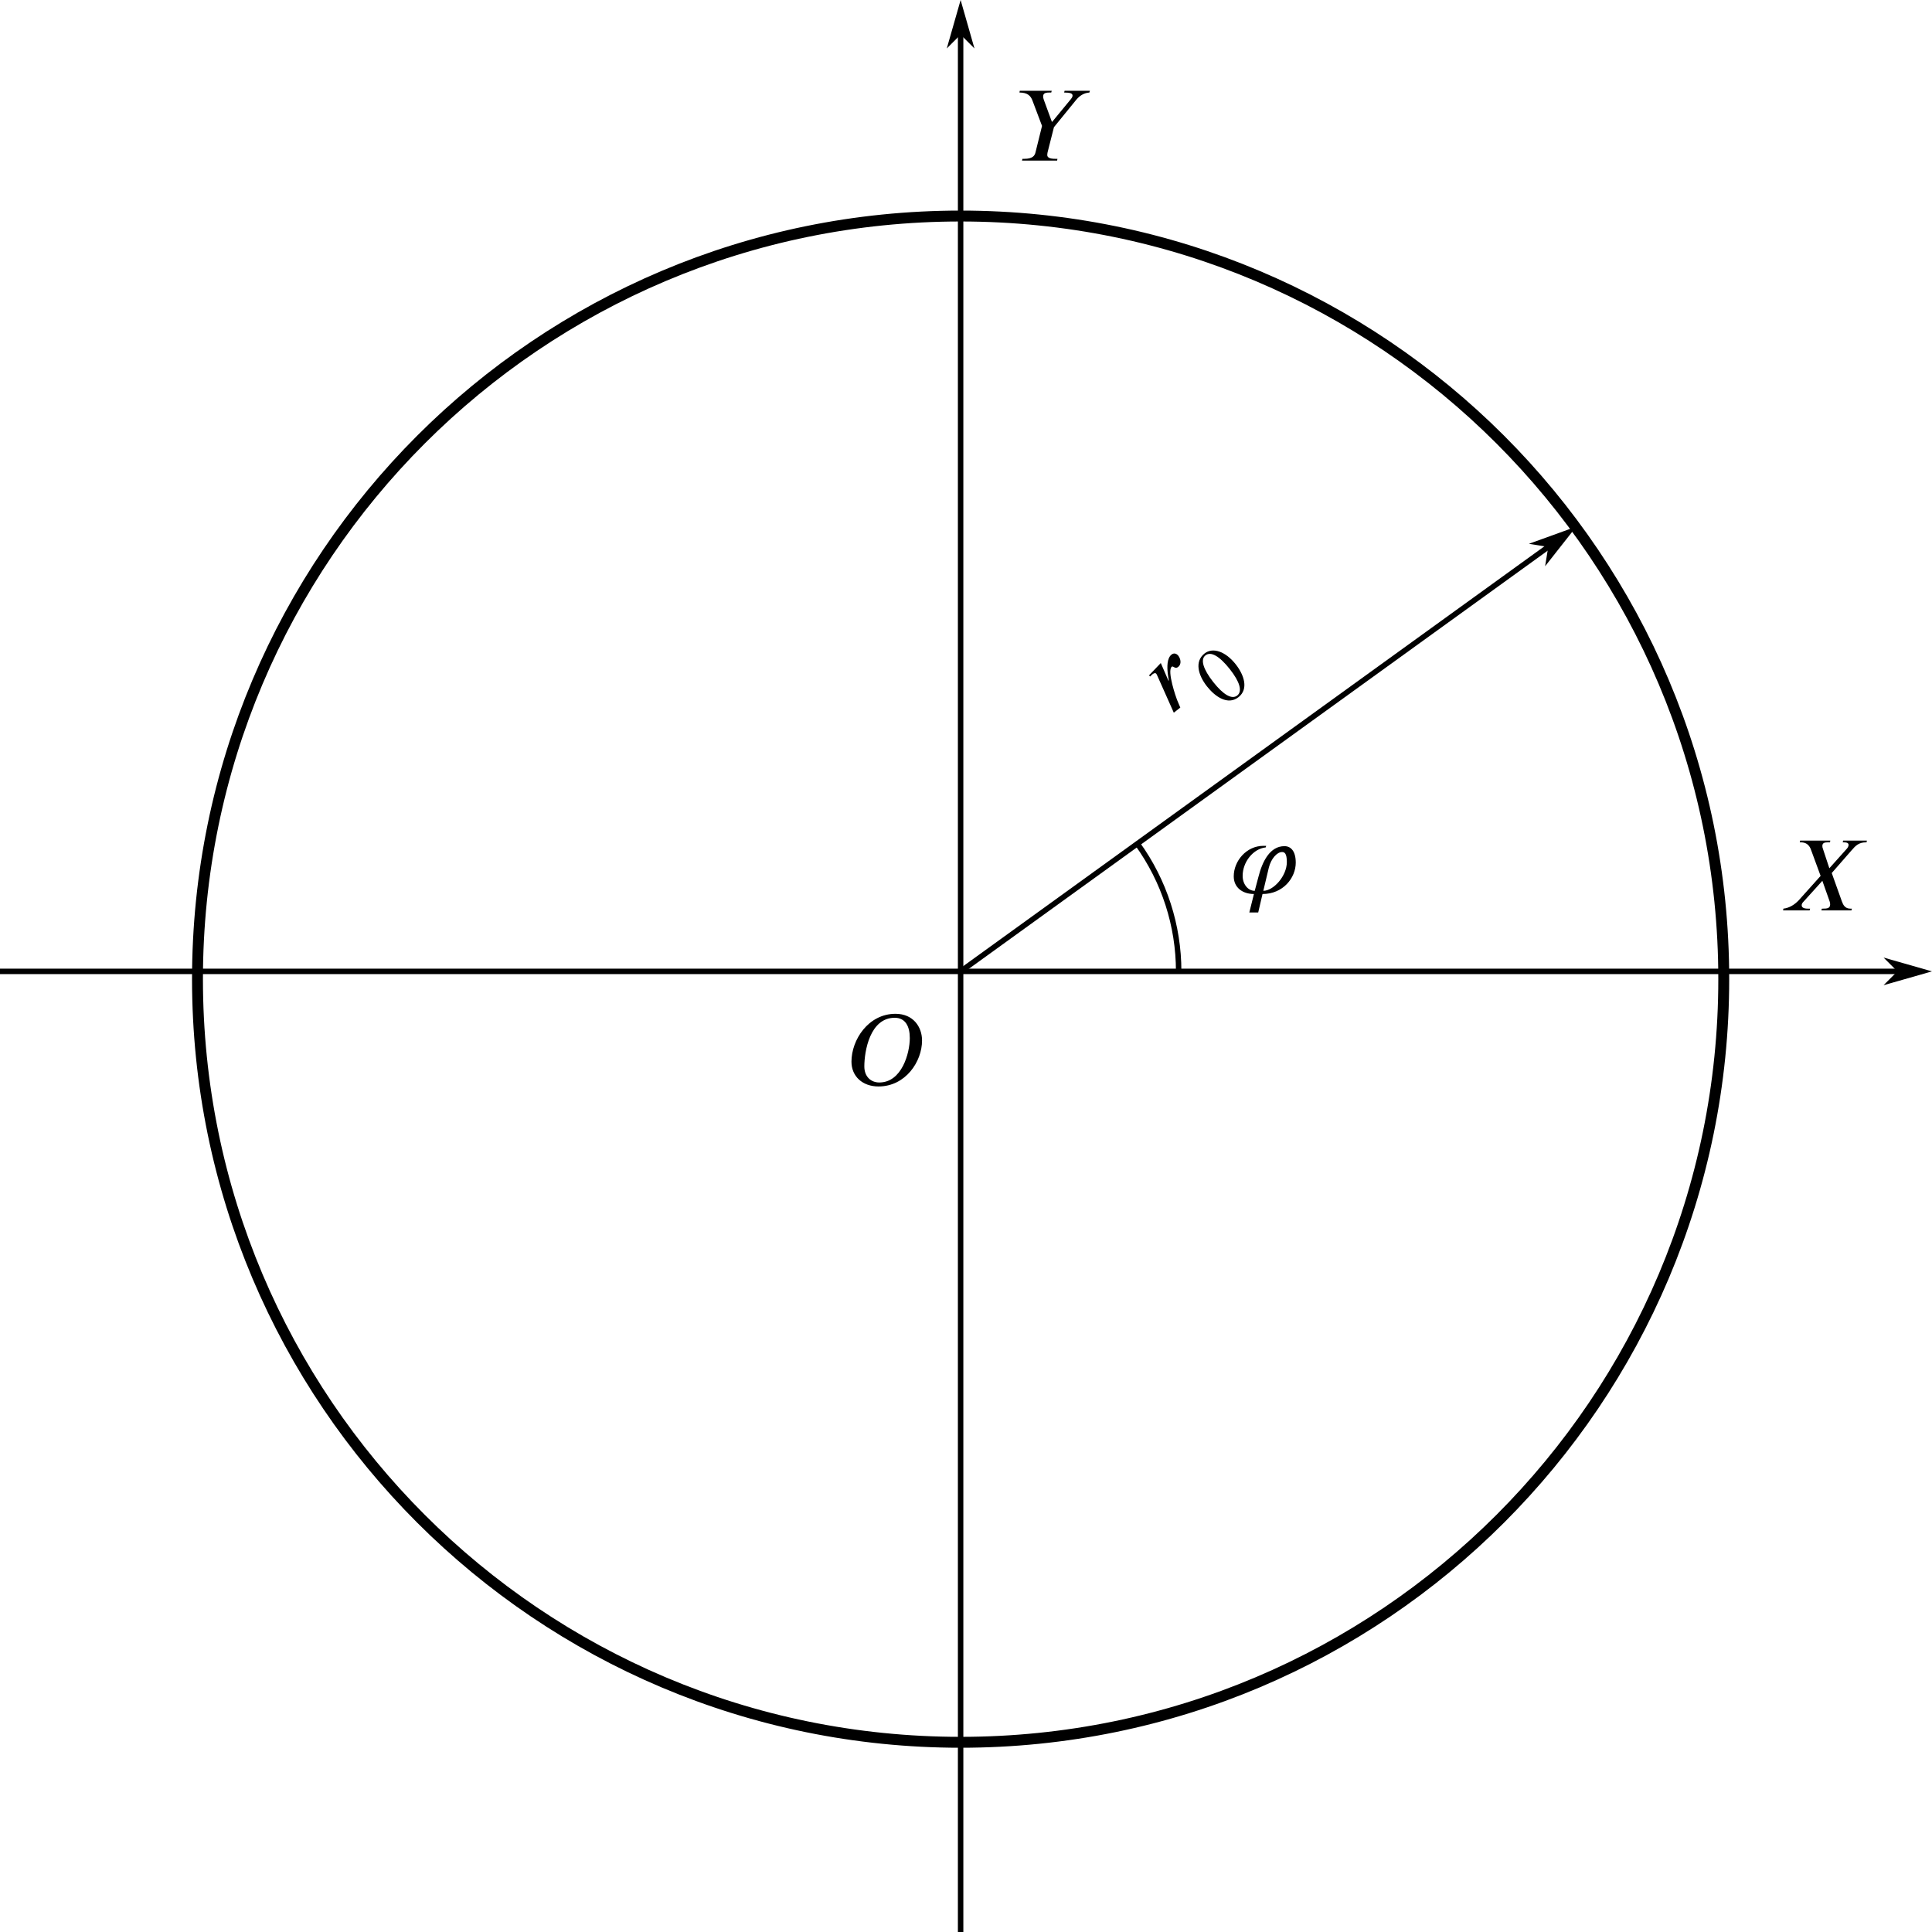
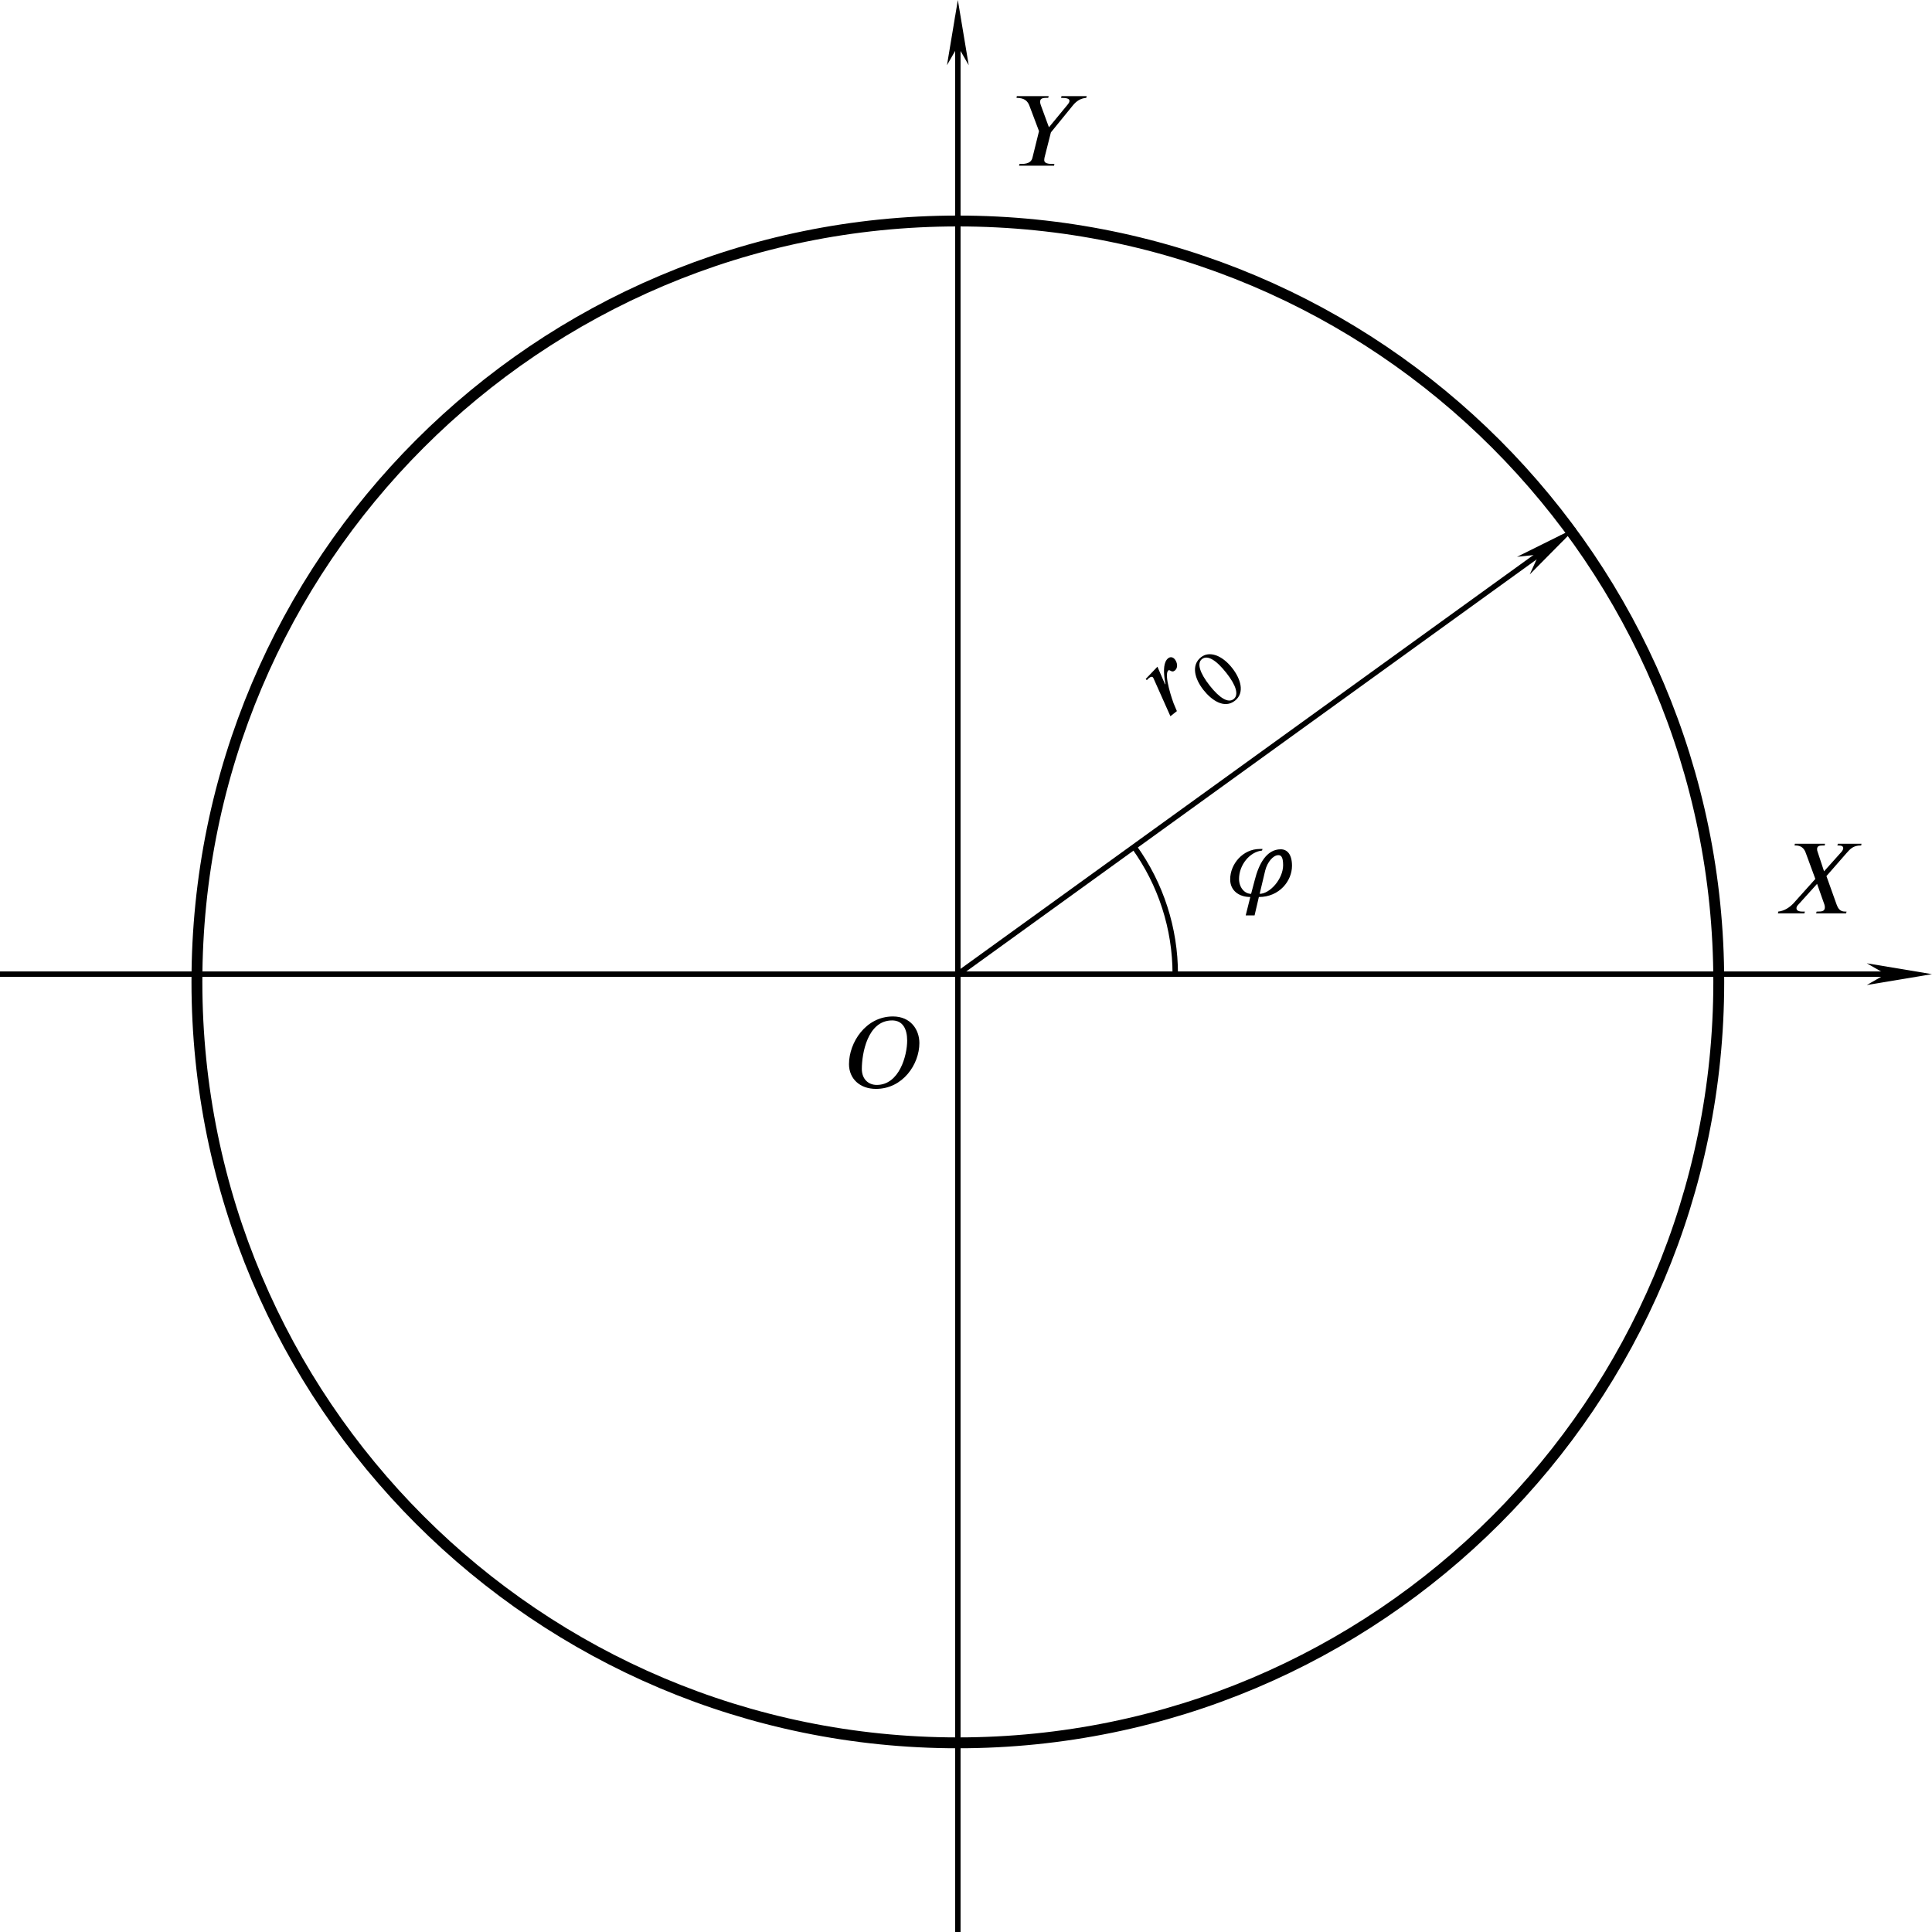
- <svg xmlns="http://www.w3.org/2000/svg" version="1.1" id="svg3557" width="177.217" height="177.217" viewBox="0 0 177.217 177.217">
+ <svg xmlns="http://www.w3.org/2000/svg" version="1.1" id="svg3557" width="177.732" height="177.732" viewBox="0 0 177.732 177.732">
  <defs id="defs3561">
    <marker style="overflow:visible" id="marker4234" refX="0" refY="0" orient="auto">
      <path transform="matrix(-0.4,0,0,-0.4,-4,0)" style="fill:#000000;fill-opacity:1;fill-rule:evenodd;stroke:#000000;stroke-width:1pt;stroke-opacity:1" d="M 0,0 5,-5 -12.5,0 5,5 Z" id="path4232" />
    </marker>
    <marker style="overflow:visible" id="marker4224" refX="0" refY="0" orient="auto">
      <path transform="matrix(-0.4,0,0,-0.4,-4,0)" style="fill:#000000;fill-opacity:1;fill-rule:evenodd;stroke:#000000;stroke-width:1pt;stroke-opacity:1" d="M 0,0 5,-5 -12.5,0 5,5 Z" id="path4222" />
    </marker>
    <marker style="overflow:visible" id="marker4202" refX="0" refY="0" orient="auto">
      <path transform="matrix(-0.4,0,0,-0.4,-4,0)" style="fill:#000000;fill-opacity:1;fill-rule:evenodd;stroke:#000000;stroke-width:1pt;stroke-opacity:1" d="M 0,0 5,-5 -12.5,0 5,5 Z" id="path4200" />
    </marker>
    <defs id="id-546ff7f2-7c52-48fe-b2e7-33e5746c4b0d">
      <g id="id-043e26a7-4182-4f7f-85b7-5c379d20dc3e">
        <symbol overflow="visible" id="id-c1e095c8-1025-41bc-8027-5150f18ab8af">
          <path style="stroke:none;stroke-width:0" d="m 1.938,-0.703 h -1.25 v -5.781 h 1.25 z M 2.625,0 V -7.188 H 0 V 0 Z m 0,0" id="id-b80e0904-2680-4755-98b4-23636cf1af49" />
        </symbol>
        <symbol overflow="visible" id="id-fd27ad17-60bb-4777-aede-4861d7eeaaab">
          <path style="stroke:none;stroke-width:0" d="m 6.266,-4.656 c 0,1.484 -0.781,4.375 -3,4.375 -0.812,0 -1.469,-0.562 -1.469,-1.578 0,-1.484 0.547,-4.781 2.984,-4.781 1.062,0 1.484,0.859 1.484,1.984 z m 1.203,0.25 c 0,-1.328 -0.859,-2.625 -2.609,-2.625 -2.672,0 -4.328,2.562 -4.328,4.703 0,1.438 1.078,2.438 2.656,2.438 2.656,0 4.281,-2.438 4.281,-4.516 z m 0,0" id="id-80c47477-1277-4bf7-984a-fefd9128f47f" />
        </symbol>
        <symbol overflow="visible" id="id-95eac9c9-53c5-4bf3-8815-7d8f1048acbb">
          <path style="stroke:none;stroke-width:0" d="M 8.5,-6.859 H 6.172 L 6.125,-6.688 h 0.094 c 0.344,0 0.469,0.078 0.484,0.25 0,0.109 -0.062,0.25 -0.156,0.359 L 4.812,-4.141 4.188,-6.031 C 4.141,-6.141 4.125,-6.234 4.125,-6.328 4.125,-6.641 4.359,-6.688 4.672,-6.688 H 4.875 L 4.906,-6.859 H 1.938 L 1.906,-6.688 H 2 c 0.766,0 0.953,0.547 1.062,0.875 L 3.953,-3.391 1.781,-0.969 C 1.391,-0.562 0.875,-0.234 0.297,-0.172 L 0.266,0 H 2.875 L 2.922,-0.172 H 2.688 c -0.406,0 -0.594,-0.125 -0.594,-0.328 0,-0.094 0.031,-0.188 0.125,-0.297 L 4.125,-2.906 4.844,-0.875 c 0.031,0.109 0.047,0.188 0.047,0.281 0,0.391 -0.297,0.422 -0.703,0.422 H 4.078 L 4.031,0 H 6.984 L 7.031,-0.172 H 6.875 c -0.516,0 -0.703,-0.359 -0.828,-0.703 l -1,-2.797 L 7,-5.906 C 7.391,-6.359 7.703,-6.688 8.422,-6.688 H 8.469 Z m 0,0" id="id-23f87c48-5cda-4adf-8571-248bc0f002d5" />
        </symbol>
        <symbol overflow="visible" id="id-36c4fb98-ee78-452a-978c-6b3d538bbf2c">
          <path style="stroke:none;stroke-width:0" d="M 7.297,-6.859 H 4.812 L 4.766,-6.688 c 0.609,0 0.828,0.094 0.828,0.297 0,0.109 -0.047,0.203 -0.172,0.359 L 3.594,-3.812 H 3.562 L 2.766,-5.984 C 2.75,-6.062 2.703,-6.172 2.703,-6.266 2.703,-6.531 2.781,-6.688 3.312,-6.688 H 3.5 L 3.547,-6.859 H 0.406 L 0.375,-6.688 c 0.797,0 1.109,0.328 1.281,0.797 L 2.594,-3.406 1.953,-0.812 C 1.875,-0.469 1.656,-0.172 0.844,-0.172 H 0.672 L 0.625,0 h 3.453 l 0.031,-0.172 H 3.906 c -0.609,0 -0.797,-0.156 -0.797,-0.375 0,-0.109 0.016,-0.172 0.031,-0.266 l 0.625,-2.469 2.188,-2.688 C 6.281,-6.359 6.672,-6.641 7.25,-6.688 Z m 0,0" id="id-96fcd76f-3849-43f5-b21f-5a1c1e569f3a" />
        </symbol>
        <symbol overflow="visible" id="id-4d42abd2-81bb-4988-b485-675cf0320e06">
          <path style="stroke:none;stroke-width:0" d="m 3.984,-2.5 c 0.219,-0.859 0.797,-1.516 1.297,-1.516 0.234,0 0.469,0.125 0.469,0.984 0,1.375 -1.312,2.828 -2.312,2.828 z M 2.594,-0.203 c -0.656,0 -1.188,-0.641 -1.188,-1.469 0,-1.375 1.047,-2.672 2.266,-2.797 L 3.719,-4.625 H 3.453 c -1.672,0 -2.922,1.484 -2.922,3 0,1.094 0.859,1.734 1.984,1.734 L 2.062,1.922 h 0.875 l 0.422,-1.812 c 2.031,0 3.266,-1.594 3.266,-3.078 0,-1.141 -0.484,-1.625 -1.109,-1.625 -1.422,0 -2.172,1.484 -2.562,3.031 z m 0,0" id="id-fee0b941-b149-40e5-8501-5bed48a19c61" />
        </symbol>
        <symbol overflow="visible" id="id-c41dffcc-97fe-4fb0-b846-d9c0fbcf1be3">
          <path style="stroke:none;stroke-width:0" d="M 1.844,-2.797 2.328,-4.625 0.672,-4.391 0.688,-4.234 c 0.062,0 0.219,-0.031 0.281,-0.031 0.234,0 0.359,0.062 0.359,0.203 0,0.047 -0.016,0.125 -0.047,0.234 L 0.312,0 H 1.125 l 0.219,-0.797 c 0.047,-0.172 0.969,-2.875 1.609,-2.875 0.188,0 0.078,0.406 0.484,0.406 0.438,0 0.688,-0.469 0.688,-0.859 0,-0.281 -0.156,-0.5 -0.453,-0.5 -0.578,0 -1.094,0.672 -1.453,1.25 -0.109,0.188 -0.234,0.391 -0.328,0.578 z m 0,0" id="id-335f0bdc-927b-493d-b6c8-5c55f43053e0" />
        </symbol>
        <symbol overflow="visible" id="id-d07f6c6d-6f78-4c85-aa74-7759808a82f5">
          <path style="stroke:none;stroke-width:0" d="m 1.453,-0.531 h -0.938 v -4.328 h 0.938 z M 1.969,0 V -5.391 H 0 V 0 Z m 0,0" id="id-f957370a-f7f2-44bb-a713-f26b494a2991" />
        </symbol>
        <symbol overflow="visible" id="id-358c04b4-684f-4d0c-b894-20d7a1354ed6">
          <path style="stroke:none;stroke-width:0" d="M 3,-2.562 C 3,-1 2.641,-0.094 1.969,-0.094 1.297,-0.094 0.938,-1 0.938,-2.594 0.938,-4.188 1.297,-5.125 1.953,-5.125 2.641,-5.125 3,-4.203 3,-2.562 Z m 0.75,-0.031 c 0,-1.625 -0.719,-2.734 -1.75,-2.734 -1.266,0 -1.812,1.281 -1.812,2.688 0,1.281 0.438,2.75 1.781,2.75 C 3.25,0.109 3.75,-1.25 3.75,-2.594 Z m 0,0" id="id-7c7f9b51-0e3c-412a-bca5-0e2733206650" />
        </symbol>
      </g>
    </defs>
+     <marker markerWidth="12" markerHeight="4" refX="3" refY="2" orient="auto" id="marker2640">
+       <path style="fill:#000000;stroke-width:0px" d="M 12,0 0,2 12,4 8.5,2 12,0" id="path2439" />
+     </marker>
+     <marker markerWidth="12" markerHeight="4" refX="9" refY="2" orient="auto" id="marker2649">
+       <path style="fill:#000000;stroke-width:0px" d="M 0,0 12,2 0,4 3.5,2 0,0" id="path2434" />
+     </marker>
+     <marker markerWidth="7.5" markerHeight="2.5" refX="3" refY="1.25" orient="auto" id="marker2622">
+       <path style="fill:#000000;stroke-width:0px" d="M 7.5,0 0,1.25 7.5,2.5 5.312,1.25 7.5,0" id="path2424" />
+     </marker>
+     <marker markerWidth="7.5" markerHeight="2.5" refX="4.5" refY="1.25" orient="auto" id="marker2631">
+       <path style="fill:#000000;stroke-width:0px" d="M 0,0 7.5,1.25 0,2.5 2.188,1.25 0,0" id="path2429" />
+     </marker>
  </defs>
-   <g id="g3565" transform="translate(-118.107, -270.074)">
-     <path style="fill:none;stroke:#000000;stroke-width:0.5;stroke-linecap:butt;stroke-linejoin:miter;stroke-miterlimit:4;stroke-dasharray:none;stroke-opacity:1;marker-end:url(#marker4234)" d="M 206.222,447.291 V 271.06" id="path3573" />
-     <path style="fill:none;stroke:#000000;stroke-width:0.5;stroke-linecap:butt;stroke-linejoin:miter;stroke-miterlimit:4;stroke-dasharray:none;stroke-opacity:1;marker-end:url(#marker4224)" d="M 118.107,359.176 H 294.338" id="path3573-5" />
-     <circle style="fill:none;stroke:#000000;stroke-width:1;stroke-miterlimit:4;stroke-dasharray:none;stroke-opacity:1" id="path3615" cx="206.222" cy="359.89" r="70" />
-     <path style="fill:none;stroke:#000000;stroke-width:0.5;stroke-linecap:butt;stroke-linejoin:miter;stroke-miterlimit:4;stroke-dasharray:none;stroke-opacity:1;marker-end:url(#marker4202)" d="m 206.222,359.176 55.674,-40.217" id="path4178" />
-     <path style="fill:none;stroke:#000000;stroke-width:0.5;stroke-miterlimit:4;stroke-dasharray:none;stroke-opacity:1" id="path4332" d="m 222.448,347.482 a 20,20 0 0 1 3.775,11.694" />
+   <g id="g3565" transform="translate(-118.1066,-269.5597)">
+     <path style="fill:none;stroke:#000000;stroke-width:0.5;stroke-linecap:butt;stroke-linejoin:miter;stroke-miterlimit:4;stroke-dasharray:none;stroke-opacity:1;marker-end:url(#marker2649)" d="M 206.222,447.291 V 271.06" id="path3573" />
+     <path style="fill:none;stroke:#000000;stroke-width:0.5;stroke-linecap:butt;stroke-linejoin:miter;stroke-miterlimit:4;stroke-dasharray:none;stroke-opacity:1;marker-end:url(#marker2649)" d="M 118.107,359.176 H 294.338" id="path3573-5" />
+     <path id="path3615" style="fill:none;stroke:#000000" d="m 276.222,359.89 a 70,70 0 0 1 -70,70 70,70 0 0 1 -70,-70 70,70 0 0 1 70,-70 70,70 0 0 1 70,70 z" />
+     <path style="fill:none;stroke:#000000;stroke-width:0.5;stroke-linecap:butt;stroke-linejoin:miter;stroke-miterlimit:4;stroke-dasharray:none;stroke-opacity:1;marker-end:url(#marker2649)" d="m 206.222,359.176 55.674,-40.217" id="path4178" />
+     <path id="path4332" style="fill:none;stroke:#000000;stroke-width:0.5" d="m 222.448,347.482 a 20,20 0 0 1 3.775,11.694" />
    <g style="fill:#000000;fill-opacity:1" id="id-0534288f-ea37-4160-8243-afbdb6a4a7cc" transform="matrix(0.933331,0,0,0.933331,51.26286,243.849)">
      <g transform="translate(154.768,134.765)" id="g2387">
        <path style="stroke:none;stroke-width:0" d="m 6.266,-4.656 c 0,1.484 -0.781,4.375 -3,4.375 -0.812,0 -1.469,-0.562 -1.469,-1.578 0,-1.484 0.547,-4.781 2.984,-4.781 1.062,0 1.484,0.859 1.484,1.984 z m 1.203,0.25 c 0,-1.328 -0.859,-2.625 -2.609,-2.625 -2.672,0 -4.328,2.562 -4.328,4.703 0,1.438 1.078,2.438 2.656,2.438 2.656,0 4.281,-2.438 4.281,-4.516 z m 0,0" id="id-c2d2565e-63ce-4ba5-b69a-33699a111dcb" />
      </g>
    </g>
    <g style="fill:#000000;fill-opacity:1" id="id-68567134-8fbc-4f7b-855b-cb7d722e8c76" transform="matrix(0.933331,0,0,0.933331,127.1475,227.8009)">
      <g transform="translate(165.289,134.765)" id="g2391">
        <path style="stroke:none;stroke-width:0" d="M 8.5,-6.859 H 6.172 L 6.125,-6.688 h 0.094 c 0.344,0 0.469,0.078 0.484,0.25 0,0.109 -0.062,0.25 -0.156,0.359 L 4.812,-4.141 4.188,-6.031 C 4.141,-6.141 4.125,-6.234 4.125,-6.328 4.125,-6.641 4.359,-6.688 4.672,-6.688 H 4.875 L 4.906,-6.859 H 1.938 L 1.906,-6.688 H 2 c 0.766,0 0.953,0.547 1.062,0.875 L 3.953,-3.391 1.781,-0.969 C 1.391,-0.562 0.875,-0.234 0.297,-0.172 L 0.266,0 H 2.875 L 2.922,-0.172 H 2.688 c -0.406,0 -0.594,-0.125 -0.594,-0.328 0,-0.094 0.031,-0.188 0.125,-0.297 L 4.125,-2.906 4.844,-0.875 c 0.031,0.109 0.047,0.188 0.047,0.281 0,0.391 -0.297,0.422 -0.703,0.422 H 4.078 L 4.031,0 H 6.984 L 7.031,-0.172 H 6.875 c -0.516,0 -0.703,-0.359 -0.828,-0.703 l -1,-2.797 L 7,-5.906 C 7.391,-6.359 7.703,-6.688 8.422,-6.688 H 8.469 Z m 0,0" id="id-532303ee-2774-4822-895e-e9566b70c926" />
      </g>
    </g>
    <g style="fill:#000000;fill-opacity:1" id="id-747de8a9-b7c7-429e-bd30-3d19a9c64dc2" transform="matrix(0.933331,0,0,0.933331,46.21916,159.0233)">
      <g transform="translate(176.839,134.765)" id="g2395">
        <path style="stroke:none;stroke-width:0" d="M 7.297,-6.859 H 4.812 L 4.766,-6.688 c 0.609,0 0.828,0.094 0.828,0.297 0,0.109 -0.047,0.203 -0.172,0.359 L 3.594,-3.812 H 3.562 L 2.766,-5.984 C 2.75,-6.062 2.703,-6.172 2.703,-6.266 2.703,-6.531 2.781,-6.688 3.312,-6.688 H 3.5 L 3.547,-6.859 H 0.406 L 0.375,-6.688 c 0.797,0 1.109,0.328 1.281,0.797 L 2.594,-3.406 1.953,-0.812 C 1.875,-0.469 1.656,-0.172 0.844,-0.172 H 0.672 L 0.625,0 h 3.453 l 0.031,-0.172 H 3.906 c -0.609,0 -0.797,-0.156 -0.797,-0.375 0,-0.109 0.016,-0.172 0.031,-0.266 l 0.625,-2.469 2.188,-2.688 C 6.281,-6.359 6.672,-6.641 7.25,-6.688 Z m 0,0" id="id-e0e1c053-db2f-4836-a924-94acaf1edf61" />
      </g>
    </g>
    <g style="fill:#000000;fill-opacity:1" id="id-09a1989e-986b-4dec-833a-13b2b86d6554" transform="matrix(0.933331,0,0,0.933331,56.07729,226.1961)">
      <g transform="translate(187.181,134.765)" id="g2399">
        <path style="stroke:none;stroke-width:0" d="m 3.984,-2.5 c 0.219,-0.859 0.797,-1.516 1.297,-1.516 0.234,0 0.469,0.125 0.469,0.984 0,1.375 -1.312,2.828 -2.312,2.828 z M 2.594,-0.203 c -0.656,0 -1.188,-0.641 -1.188,-1.469 0,-1.375 1.047,-2.672 2.266,-2.797 L 3.719,-4.625 H 3.453 c -1.672,0 -2.922,1.484 -2.922,3 0,1.094 0.859,1.734 1.984,1.734 L 2.062,1.922 h 0.875 l 0.422,-1.812 c 2.031,0 3.266,-1.594 3.266,-3.078 0,-1.141 -0.484,-1.625 -1.109,-1.625 -1.422,0 -2.172,1.484 -2.562,3.031 z m 0,0" id="id-655b8961-995b-4699-857a-c8413b987191" />
      </g>
    </g>
    <g id="g2550">
      <g id="g2958" transform="rotate(-38.23187,322.4785,378.338)">
        <g style="fill:#000000;fill-opacity:1" id="id-b776854e-18c5-4e80-9d80-a2058fcb3209" transform="matrix(0.933331,0,0,0.933331,89.09055,159.0233)">
          <g transform="translate(196.799,134.765)" id="g2403">
            <path style="stroke:none;stroke-width:0" d="M 1.844,-2.797 2.328,-4.625 0.672,-4.391 0.688,-4.234 c 0.062,0 0.219,-0.031 0.281,-0.031 0.234,0 0.359,0.062 0.359,0.203 0,0.047 -0.016,0.125 -0.047,0.234 L 0.312,0 H 1.125 l 0.219,-0.797 c 0.047,-0.172 0.969,-2.875 1.609,-2.875 0.188,0 0.078,0.406 0.484,0.406 0.438,0 0.688,-0.469 0.688,-0.859 0,-0.281 -0.156,-0.5 -0.453,-0.5 -0.578,0 -1.094,0.672 -1.453,1.25 -0.109,0.188 -0.234,0.391 -0.328,0.578 z m 0,0" id="id-13a2dc99-0ee5-430f-8462-dae20f0da5c7" />
          </g>
        </g>
        <g style="fill:#000000;fill-opacity:1" id="id-1cad10f6-f4d6-4e3f-9970-afb3822e0da3" transform="matrix(0.933331,0,0,0.933331,89.09055,159.0233)">
          <g transform="translate(201.084,137.39)" id="g2407">
            <path style="stroke:none;stroke-width:0" d="M 3,-2.562 C 3,-1 2.641,-0.094 1.969,-0.094 1.297,-0.094 0.938,-1 0.938,-2.594 0.938,-4.188 1.297,-5.125 1.953,-5.125 2.641,-5.125 3,-4.203 3,-2.562 Z m 0.75,-0.031 c 0,-1.625 -0.719,-2.734 -1.75,-2.734 -1.266,0 -1.812,1.281 -1.812,2.688 0,1.281 0.438,2.75 1.781,2.75 C 3.25,0.109 3.75,-1.25 3.75,-2.594 Z m 0,0" id="id-310be417-f3f8-4459-ae0d-d7ce86c61ab9" />
          </g>
        </g>
      </g>
    </g>
  </g>
</svg>
